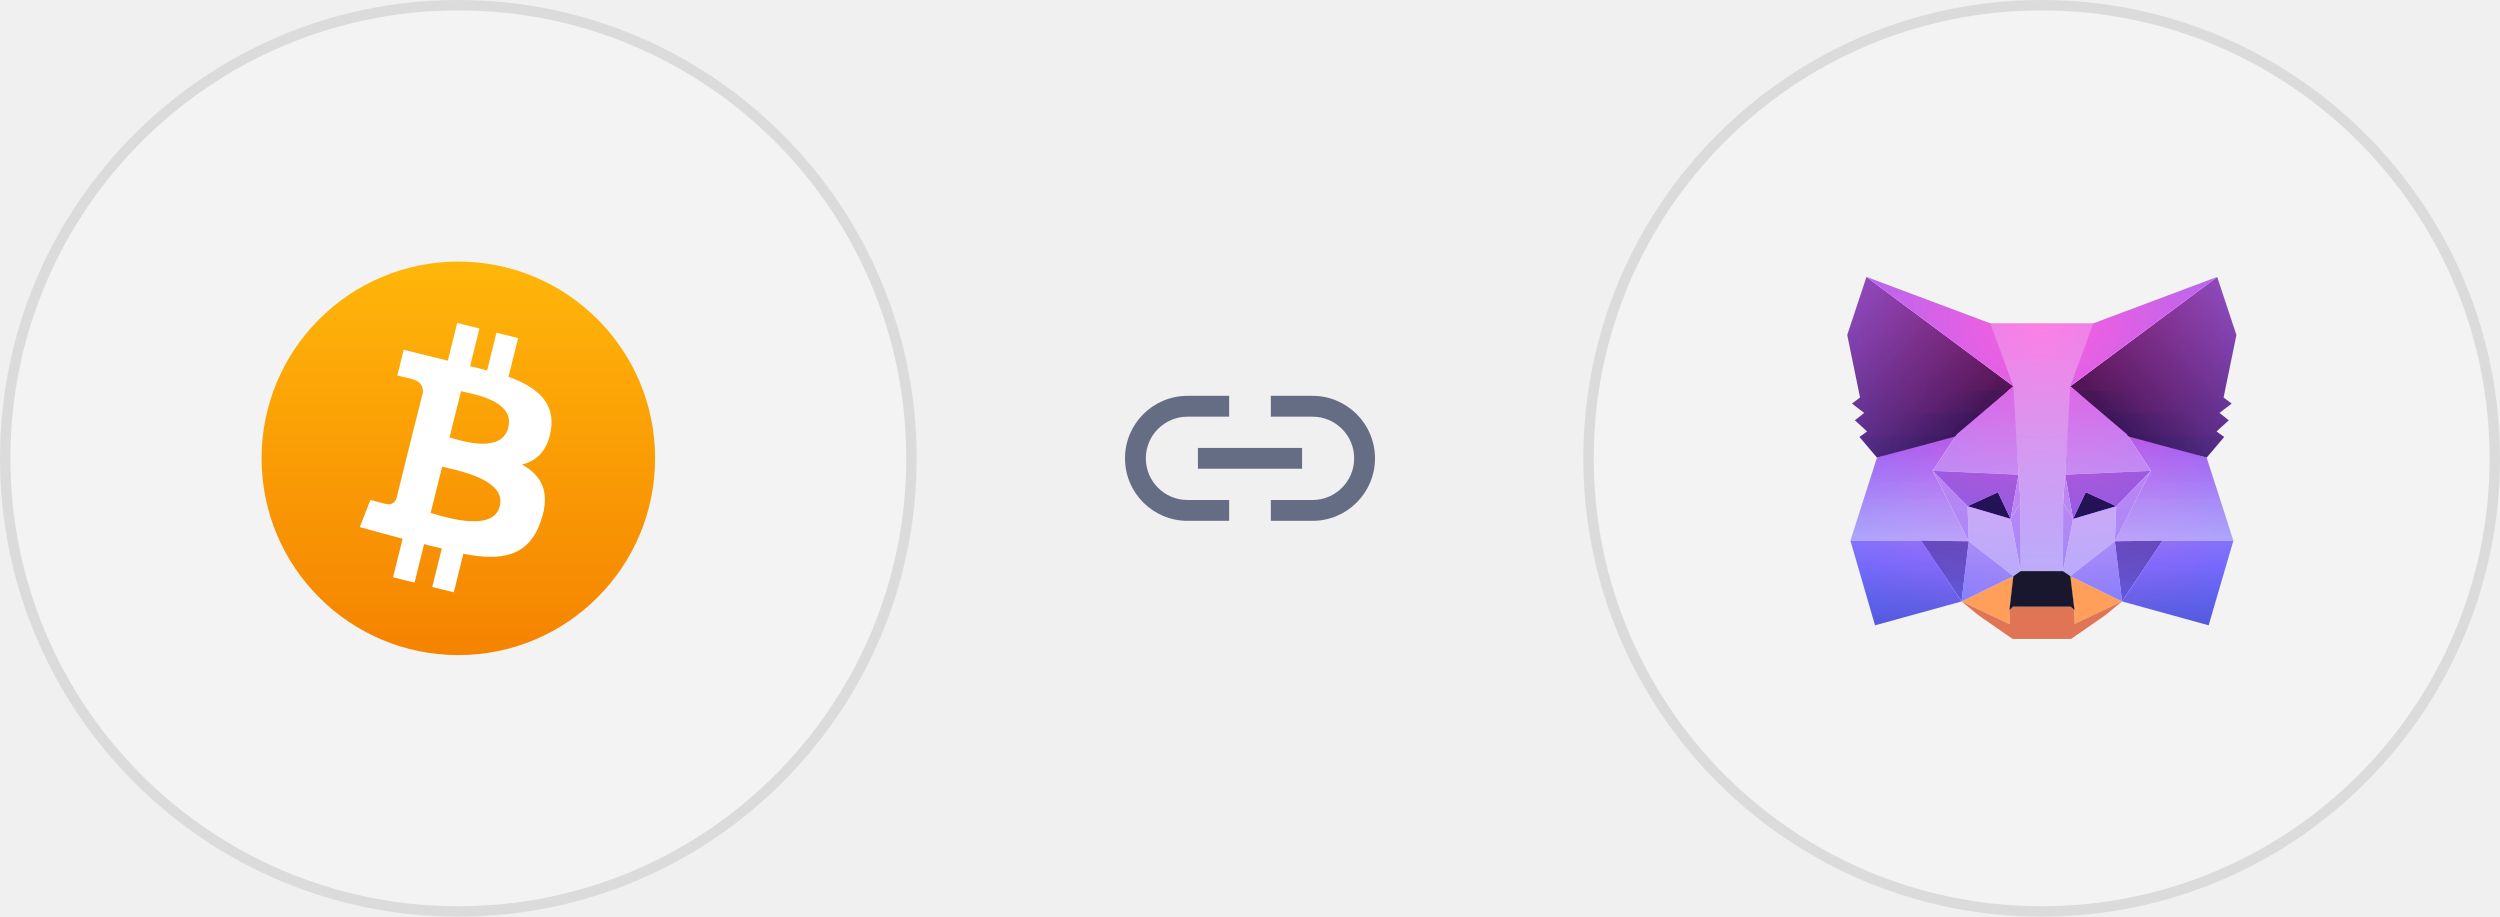
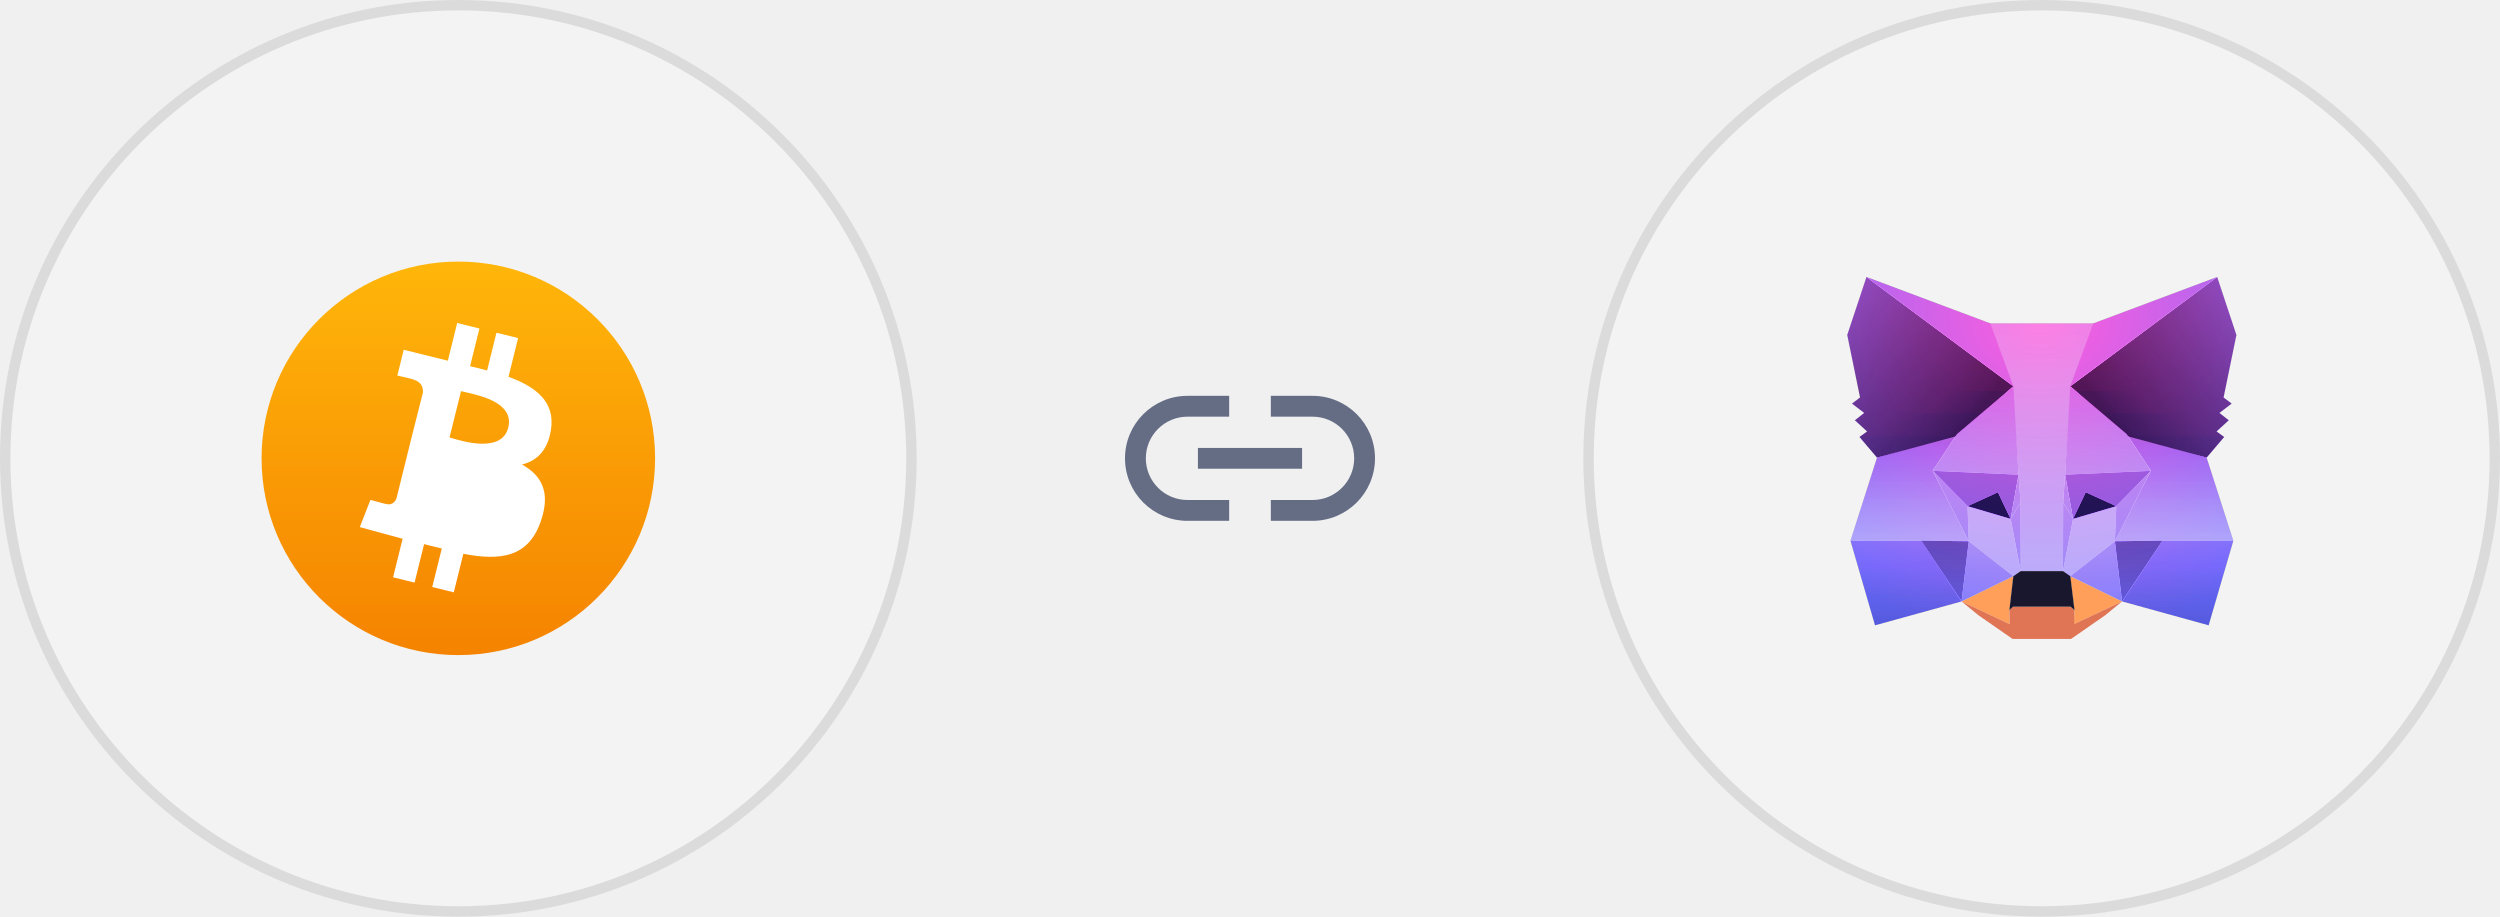
<svg xmlns="http://www.w3.org/2000/svg" width="240" height="88" viewBox="0 0 240 88" fill="none">
  <rect width="88" height="88" rx="44" fill="white" fill-opacity="0.2" />
  <circle cx="44" cy="44" r="18.889" fill="url(#paint0_linear_606_7378)" />
-   <path fill-rule="evenodd" clip-rule="evenodd" d="M48.816 36.172C51.435 37.133 53.321 38.556 52.889 41.288C52.562 43.276 51.52 44.248 50.111 44.592C51.985 45.64 52.887 47.233 51.922 50.025C50.722 53.528 48.037 53.846 44.479 53.167L43.563 56.864L41.496 56.351L42.412 52.655C42.187 52.595 41.95 52.54 41.707 52.483C41.382 52.407 41.047 52.329 40.714 52.234L39.798 55.931L37.735 55.419L38.651 51.723L34.541 50.603L35.563 47.989C35.563 47.989 37.114 48.416 37.09 48.389C37.665 48.529 37.947 48.127 38.062 47.846L39.529 41.92L40.596 37.708C40.642 37.252 40.499 36.657 39.659 36.43C39.716 36.397 38.145 36.055 38.145 36.055L38.757 33.578L42.993 34.628L43.89 31.007L46.024 31.536L45.127 35.157C45.542 35.247 45.948 35.352 46.358 35.458L46.358 35.458C46.492 35.493 46.627 35.528 46.763 35.562L47.66 31.941L49.737 32.456L48.816 36.172ZM43.153 41.994C43.185 42.004 43.22 42.014 43.257 42.025C44.498 42.398 48.177 43.504 48.797 41.042C49.374 38.701 46.186 37.987 44.705 37.654C44.53 37.615 44.379 37.581 44.261 37.551L43.153 41.994ZM41.52 49.294C41.455 49.274 41.395 49.257 41.34 49.241L42.448 44.797C42.579 44.831 42.745 44.87 42.936 44.915C44.682 45.325 48.582 46.242 47.976 48.595C47.388 51.039 43.049 49.749 41.52 49.294Z" fill="white" />
+   <path fillRule="evenodd" clipRule="evenodd" d="M48.816 36.172C51.435 37.133 53.321 38.556 52.889 41.288C52.562 43.276 51.52 44.248 50.111 44.592C51.985 45.64 52.887 47.233 51.922 50.025C50.722 53.528 48.037 53.846 44.479 53.167L43.563 56.864L41.496 56.351L42.412 52.655C42.187 52.595 41.95 52.54 41.707 52.483C41.382 52.407 41.047 52.329 40.714 52.234L39.798 55.931L37.735 55.419L38.651 51.723L34.541 50.603L35.563 47.989C35.563 47.989 37.114 48.416 37.09 48.389C37.665 48.529 37.947 48.127 38.062 47.846L39.529 41.92L40.596 37.708C40.642 37.252 40.499 36.657 39.659 36.43C39.716 36.397 38.145 36.055 38.145 36.055L38.757 33.578L42.993 34.628L43.89 31.007L46.024 31.536L45.127 35.157C45.542 35.247 45.948 35.352 46.358 35.458L46.358 35.458C46.492 35.493 46.627 35.528 46.763 35.562L47.66 31.941L49.737 32.456L48.816 36.172ZM43.153 41.994C43.185 42.004 43.22 42.014 43.257 42.025C44.498 42.398 48.177 43.504 48.797 41.042C49.374 38.701 46.186 37.987 44.705 37.654C44.53 37.615 44.379 37.581 44.261 37.551L43.153 41.994ZM41.52 49.294C41.455 49.274 41.395 49.257 41.34 49.241L42.448 44.797C42.579 44.831 42.745 44.87 42.936 44.915C44.682 45.325 48.582 46.242 47.976 48.595C47.388 51.039 43.049 49.749 41.52 49.294Z" fill="white" />
  <rect x="0.5" y="0.5" width="87" height="87" rx="43.5" stroke="black" stroke-opacity="0.1" />
-   <path fill-rule="evenodd" clip-rule="evenodd" d="M126 50H122V48H126C128.209 48 130 46.209 130 44C130 41.791 128.209 40 126 40H122V38H126C129.314 38 132 40.686 132 44C132 47.314 129.314 50 126 50ZM114 40H118V38H114C110.686 38 108 40.686 108 44C108 47.314 110.686 50 114 50H118V48H114C111.791 48 110 46.209 110 44C110 41.791 111.791 40 114 40ZM115 45H125V43H115V45Z" fill="#656D85" />
+   <path fillRule="evenodd" clipRule="evenodd" d="M126 50H122V48H126C128.209 48 130 46.209 130 44C130 41.791 128.209 40 126 40H122V38H126C129.314 38 132 40.686 132 44C132 47.314 129.314 50 126 50ZM114 40H118V38H114C110.686 38 108 40.686 108 44C108 47.314 110.686 50 114 50H118V48H114C111.791 48 110 46.209 110 44C110 41.791 111.791 40 114 40ZM115 45H125V43H115V45Z" fill="#656D85" />
  <rect x="152" width="88" height="88" rx="44" fill="white" fill-opacity="0.2" />
  <path d="M198.249 45.566L198.865 37.084L201.371 31.042H190.656L193.163 37.084L193.778 45.566L193.969 48.241L193.984 54.827H198.044L198.058 48.241L198.249 45.566Z" fill="url(#paint1_linear_606_7378)" />
  <path d="M211.839 43.934L204.173 41.685L206.489 45.198L203.029 51.96L207.603 51.901H214.404L211.839 43.934Z" fill="url(#paint2_linear_606_7378)" />
  <path d="M187.857 41.685L180.191 43.934L177.641 51.901H184.442L189 51.96L185.541 45.198L187.857 41.685Z" fill="url(#paint3_linear_606_7378)" />
  <path d="M199.012 49.814L198.045 54.827L198.748 55.312L203.029 51.96L203.161 48.594L199.012 49.814Z" fill="#ACACAC" />
  <path d="M188.883 48.594L189 51.96L193.28 55.312L193.984 54.827L193.016 49.814L188.883 48.594Z" fill="#ACACAC" />
  <path d="M213.465 38.157L214.696 32.159L212.849 26.587L198.748 37.083L204.01 41.817L211.837 43.934L213.523 41.949L212.79 41.42L213.963 40.347L213.069 39.641L214.241 38.745L213.465 38.157Z" fill="url(#paint4_linear_606_7378)" />
  <path d="M178.565 38.157L177.334 32.159L179.181 26.587L193.282 37.083L188.02 41.817L180.192 43.934L178.507 41.949L179.24 41.42L178.067 40.347L178.961 39.641L177.788 38.745L178.565 38.157Z" fill="url(#paint5_linear_606_7378)" />
  <path d="M185.543 45.198L188.885 48.594L189.002 51.96L185.543 45.198Z" fill="#8D8D8D" />
  <path d="M206.489 45.198L203.029 51.96L203.161 48.594L206.489 45.198Z" fill="#8D8D8D" />
  <path d="M203.717 57.738L198.748 55.312L199.144 58.561L199.1 59.928L203.717 57.738Z" fill="#FF9F5A" />
  <path d="M188.312 57.737L192.93 59.928L192.9 58.56L193.282 55.312L188.312 57.737Z" fill="#FF9F5A" />
  <path d="M207.603 51.901L203.719 57.737L212.03 60.031L214.404 51.901H207.603Z" fill="url(#paint6_linear_606_7378)" />
  <path d="M177.641 51.901L180.001 60.031L188.312 57.737L184.442 51.901H177.641Z" fill="url(#paint7_linear_606_7378)" />
  <path d="M179.182 26.587L193.283 37.083L191.069 31.042L179.182 26.587Z" fill="#757575" />
  <path d="M200.961 31.042L198.748 37.083L212.849 26.587L200.961 31.042Z" fill="#757575" />
  <path d="M187.859 41.685L185.543 45.198L193.781 45.566L193.282 37.084L187.859 41.685Z" fill="url(#paint8_linear_606_7378)" />
  <path d="M204.172 41.685L198.748 37.084L198.25 45.566L206.488 45.198L204.172 41.685Z" fill="url(#paint9_linear_606_7378)" />
  <path d="M188.312 57.737L193.282 55.312L189.001 51.96L188.312 57.737Z" fill="url(#paint10_linear_606_7378)" />
  <path d="M198.748 55.312L203.717 57.737L203.028 51.96L198.748 55.312Z" fill="url(#paint11_linear_606_7378)" />
  <path d="M203.029 51.96L203.718 57.737L207.603 51.901L203.029 51.96Z" fill="url(#paint12_linear_606_7378)" />
  <path d="M189.001 51.96L188.312 57.737L184.428 51.901L189.001 51.96Z" fill="url(#paint13_linear_606_7378)" />
  <path d="M206.488 45.198L198.25 45.565L199.012 49.814L200.229 47.256L203.16 48.594L206.488 45.198Z" fill="#666666" />
  <path d="M188.885 48.594L191.802 47.256L193.019 49.814L193.781 45.565L185.543 45.198L188.885 48.594Z" fill="#666666" />
  <path d="M199.013 49.814L198.061 48.241L198.251 45.565L199.013 49.814Z" fill="#8D8D8D" />
  <path d="M193.02 49.814L193.782 45.565L193.972 48.241L193.02 49.814Z" fill="#8D8D8D" />
  <path d="M198.06 48.241L199.012 49.814L198.045 54.827L198.06 48.241Z" fill="#8D8D8D" />
  <path d="M193.972 48.241L193.987 54.827L193.02 49.814L193.972 48.241Z" fill="#8D8D8D" />
  <path d="M199.127 59.91L199.145 58.56L198.778 58.237H193.252L192.9 58.56L192.93 59.927L188.312 57.737L189.925 59.06L193.208 61.338H198.822L202.106 59.06L203.718 57.737L199.127 59.91Z" fill="#DF7554" />
  <path d="M198.751 55.312L198.047 54.827H193.987L193.283 55.312L192.902 58.561L193.254 58.237H198.78L199.147 58.561L198.751 55.312Z" fill="#161616" stroke="#161616" stroke-width="0.009" stroke-miterlimit="10" stroke-linejoin="round" />
  <path d="M200.23 47.256L199.014 49.814L203.162 48.594L200.23 47.256Z" fill="#161616" />
  <path d="M191.8 47.256L193.016 49.814L188.883 48.594L191.8 47.256Z" fill="#161616" />
  <path style="mix-blend-mode:color-dodge" d="M213.524 41.949L212.791 41.42L213.964 40.347L213.07 39.641L214.242 38.745L213.466 38.157L214.697 32.159L212.85 26.587L200.962 31.042H191.068L179.181 26.587L177.334 32.159L178.58 38.157L177.788 38.745L178.961 39.641L178.067 40.347L179.24 41.42L178.507 41.949L180.192 43.934L177.642 51.901L180.002 60.031L188.313 57.737L193.282 55.312L192.876 58.599L193.252 58.252L198.778 58.237L199.145 58.561L198.749 55.312L203.718 57.737L212.029 60.031L214.404 51.901L211.839 43.934L213.524 41.949Z" fill="url(#paint14_linear_606_7378)" fill-opacity="0.1" />
  <path style="mix-blend-mode:overlay" d="M213.524 41.949L212.791 41.42L213.964 40.347L213.07 39.641L214.242 38.745L213.466 38.157L214.697 32.159L212.85 26.587L200.962 31.042H191.068L179.181 26.587L177.334 32.159L178.58 38.157L177.788 38.745L178.961 39.641L178.067 40.347L179.24 41.42L178.507 41.949L180.192 43.934L177.642 51.901L180.002 60.031L188.313 57.737L193.282 55.312L193.971 54.812H194.997H197.049H198.075L198.749 55.312L203.718 57.737L212.029 60.031L214.404 51.901L211.839 43.934L213.524 41.949Z" fill="url(#paint15_radial_606_7378)" />
  <rect x="152.5" y="0.5" width="87" height="87" rx="43.5" stroke="black" stroke-opacity="0.1" />
  <defs>
    <linearGradient id="paint0_linear_606_7378" x1="44" y1="25.111" x2="44" y2="62.889" gradientUnits="userSpaceOnUse">
      <stop stop-color="#FFB60A" />
      <stop offset="1" stop-color="#F58300" />
    </linearGradient>
    <linearGradient id="paint1_linear_606_7378" x1="196.014" y1="31.042" x2="196.014" y2="54.827" gradientUnits="userSpaceOnUse">
      <stop stop-color="#8F8F8F" />
      <stop offset="1" stop-color="#AEAEAE" />
    </linearGradient>
    <linearGradient id="paint2_linear_606_7378" x1="208.716" y1="41.685" x2="208.716" y2="51.96" gradientUnits="userSpaceOnUse">
      <stop stop-color="#696969" />
      <stop offset="1" stop-color="#A6A6A6" />
    </linearGradient>
    <linearGradient id="paint3_linear_606_7378" x1="183.321" y1="41.685" x2="183.321" y2="51.96" gradientUnits="userSpaceOnUse">
      <stop stop-color="#696969" />
      <stop offset="1" stop-color="#A6A6A6" />
    </linearGradient>
    <linearGradient id="paint4_linear_606_7378" x1="203.351" y1="40.994" x2="216.792" y2="30.521" gradientUnits="userSpaceOnUse">
      <stop stop-color="#1B1B1B" />
      <stop offset="1" stop-color="#565656" />
    </linearGradient>
    <linearGradient id="paint5_linear_606_7378" x1="188.679" y1="40.994" x2="175.238" y2="30.521" gradientUnits="userSpaceOnUse">
      <stop stop-color="#1B1B1B" />
      <stop offset="1" stop-color="#565656" />
    </linearGradient>
    <linearGradient id="paint6_linear_606_7378" x1="209.062" y1="51.901" x2="209.062" y2="60.031" gradientUnits="userSpaceOnUse">
      <stop stop-color="#787878" />
      <stop offset="1" stop-color="#5E5E5E" />
    </linearGradient>
    <linearGradient id="paint7_linear_606_7378" x1="182.976" y1="51.901" x2="182.976" y2="60.031" gradientUnits="userSpaceOnUse">
      <stop stop-color="#787878" />
      <stop offset="1" stop-color="#5E5E5E" />
    </linearGradient>
    <linearGradient id="paint8_linear_606_7378" x1="189.662" y1="37.084" x2="189.662" y2="45.566" gradientUnits="userSpaceOnUse">
      <stop stop-color="#7A7A7A" />
      <stop offset="1" stop-color="#949494" />
    </linearGradient>
    <linearGradient id="paint9_linear_606_7378" x1="202.369" y1="37.084" x2="202.369" y2="45.566" gradientUnits="userSpaceOnUse">
      <stop stop-color="#7A7A7A" />
      <stop offset="1" stop-color="#949494" />
    </linearGradient>
    <linearGradient id="paint10_linear_606_7378" x1="190.797" y1="61.221" x2="190.797" y2="23.022" gradientUnits="userSpaceOnUse">
      <stop stop-color="#7A7C7D" />
      <stop offset="1" stop-color="#CECECF" />
    </linearGradient>
    <linearGradient id="paint11_linear_606_7378" x1="201.232" y1="61.221" x2="201.232" y2="23.022" gradientUnits="userSpaceOnUse">
      <stop stop-color="#7A7C7D" />
      <stop offset="1" stop-color="#CECECF" />
    </linearGradient>
    <linearGradient id="paint12_linear_606_7378" x1="205.316" y1="44.463" x2="205.316" y2="59.589" gradientUnits="userSpaceOnUse">
      <stop stop-color="#3E3E3E" />
      <stop offset="1" stop-color="#616161" />
    </linearGradient>
    <linearGradient id="paint13_linear_606_7378" x1="186.714" y1="44.463" x2="186.714" y2="59.589" gradientUnits="userSpaceOnUse">
      <stop stop-color="#3E3E3E" />
      <stop offset="1" stop-color="#616161" />
    </linearGradient>
    <linearGradient id="paint14_linear_606_7378" x1="195.949" y1="30.997" x2="195.949" y2="63.044" gradientUnits="userSpaceOnUse">
      <stop stop-color="#FF60DC" />
      <stop offset="1" stop-color="#6B71FF" />
    </linearGradient>
    <radialGradient id="paint15_radial_606_7378" cx="0" cy="0" r="1" gradientUnits="userSpaceOnUse" gradientTransform="translate(195.949 30.336) rotate(90) scale(30.8707 34.4888)">
      <stop stop-color="#FF60DC" />
      <stop offset="1" stop-color="#6B71FF" />
    </radialGradient>
  </defs>
</svg>
